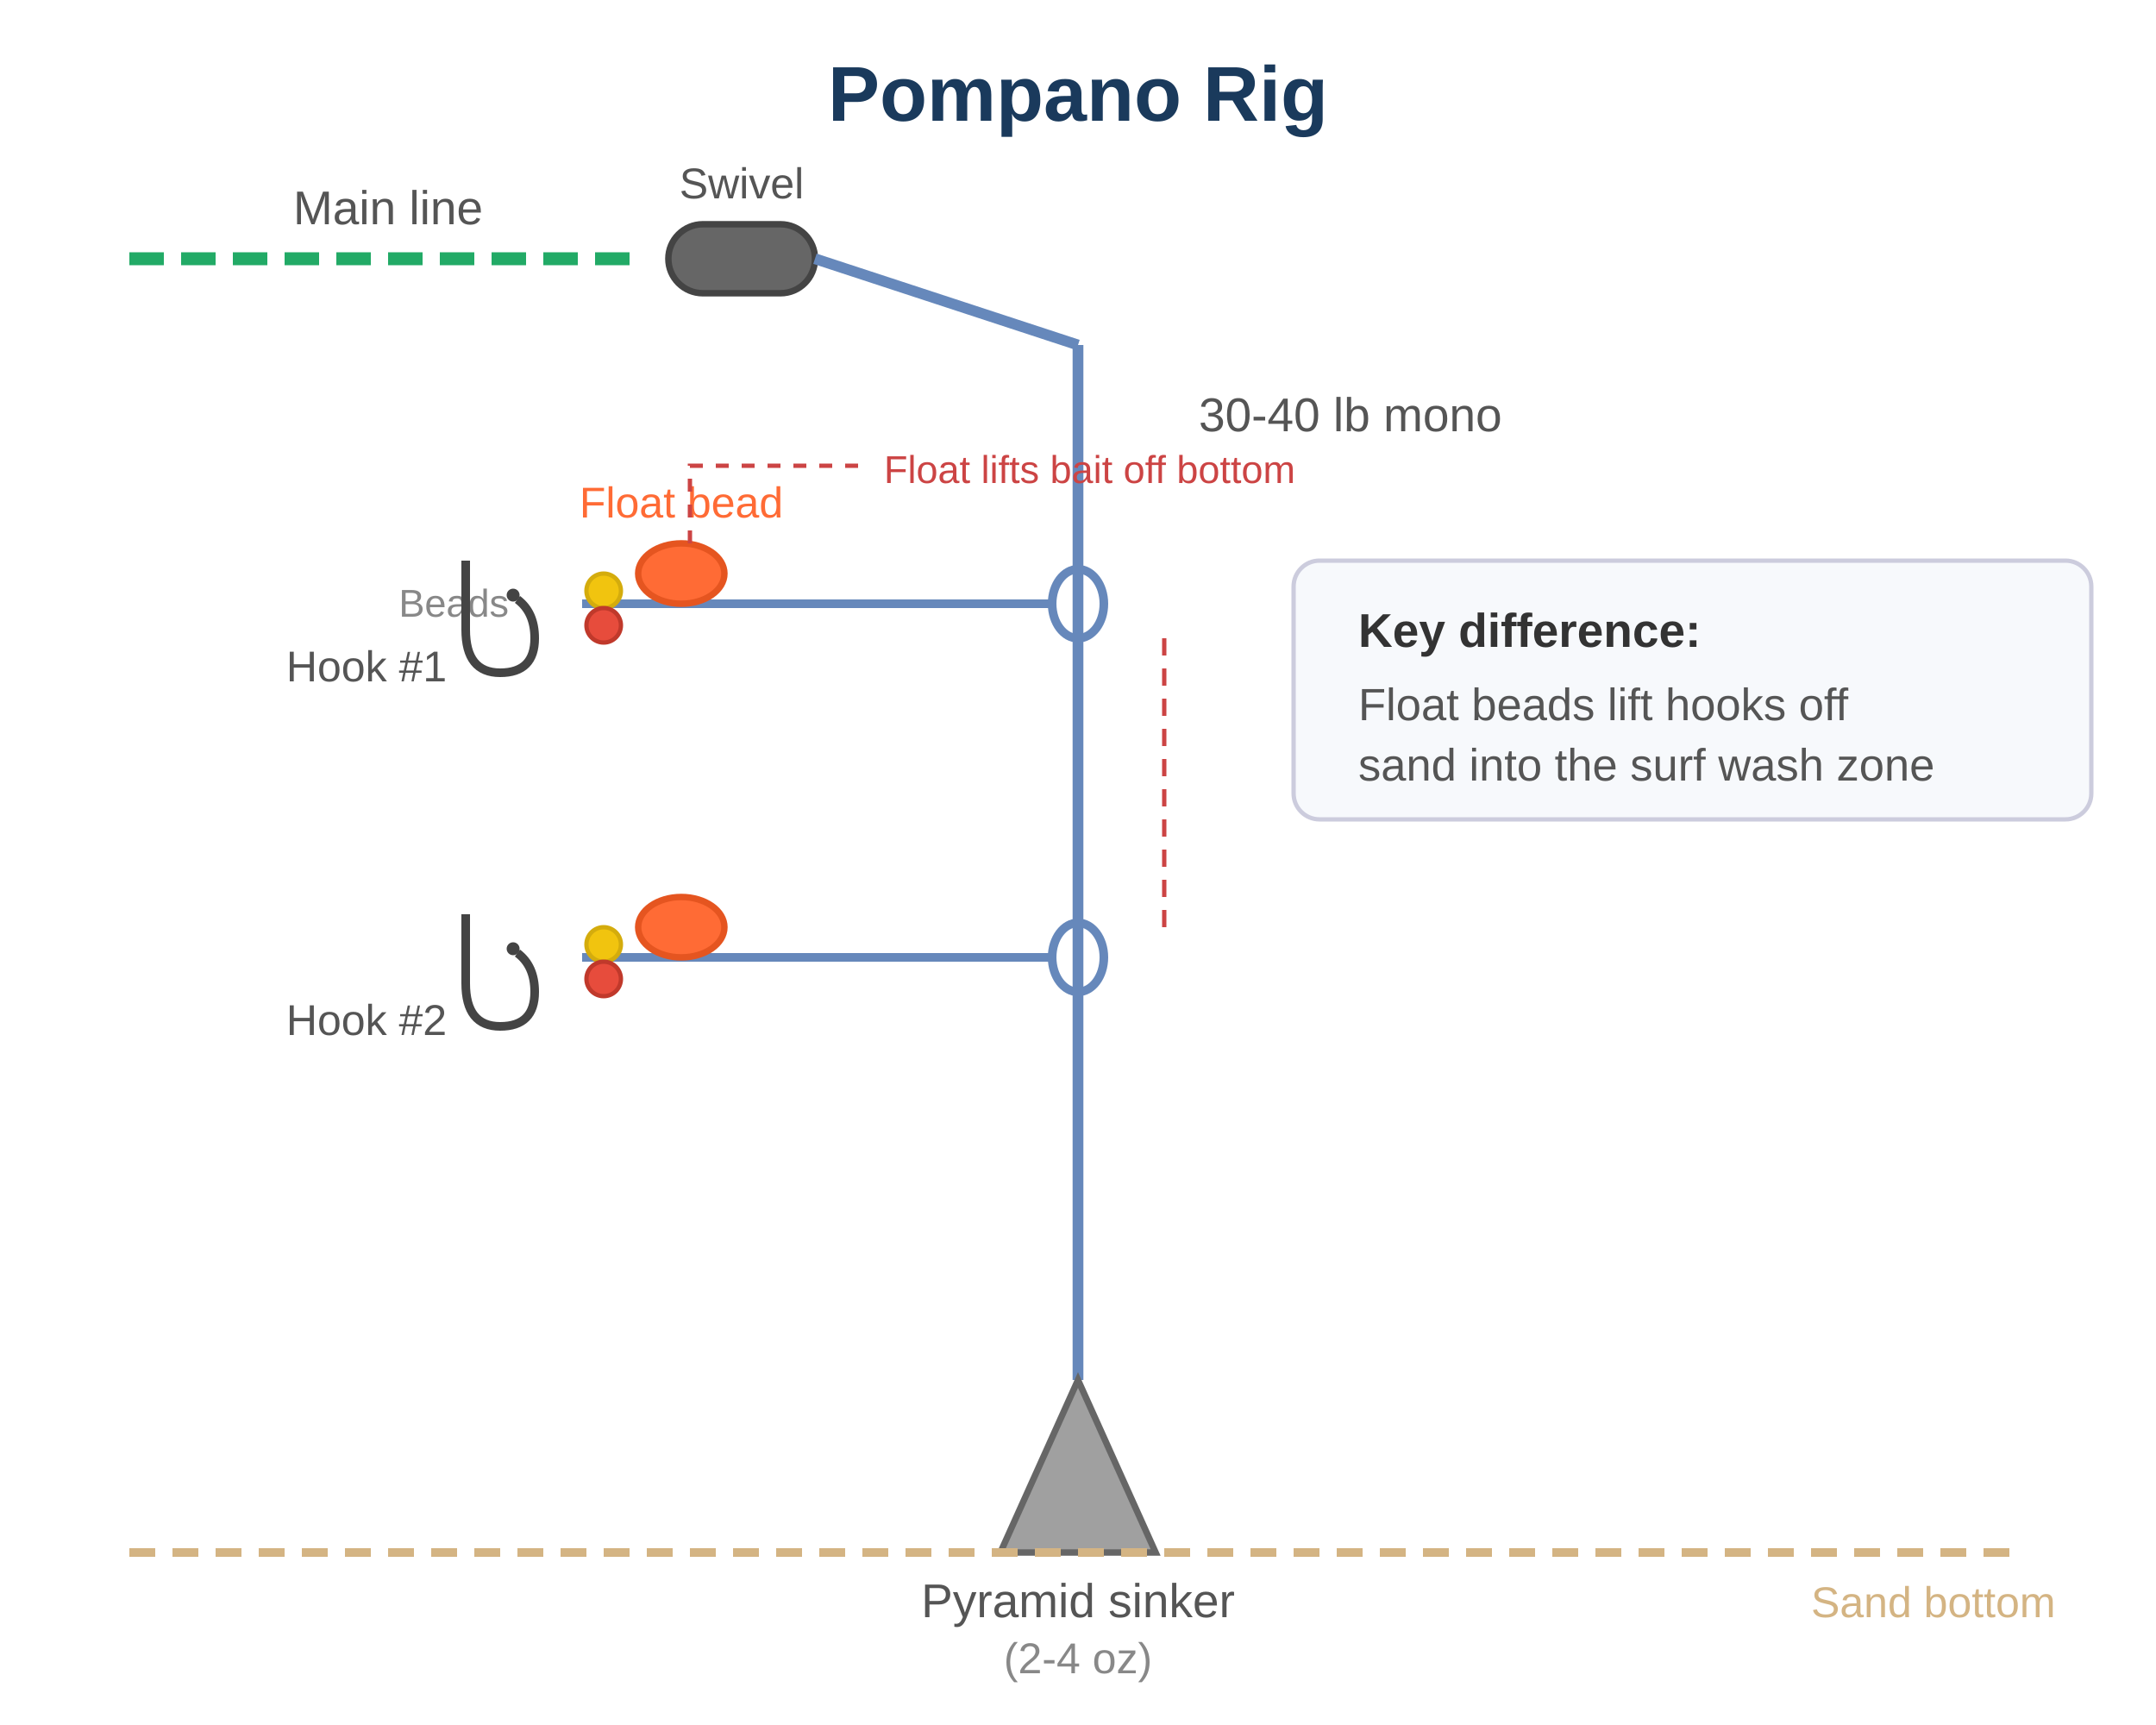
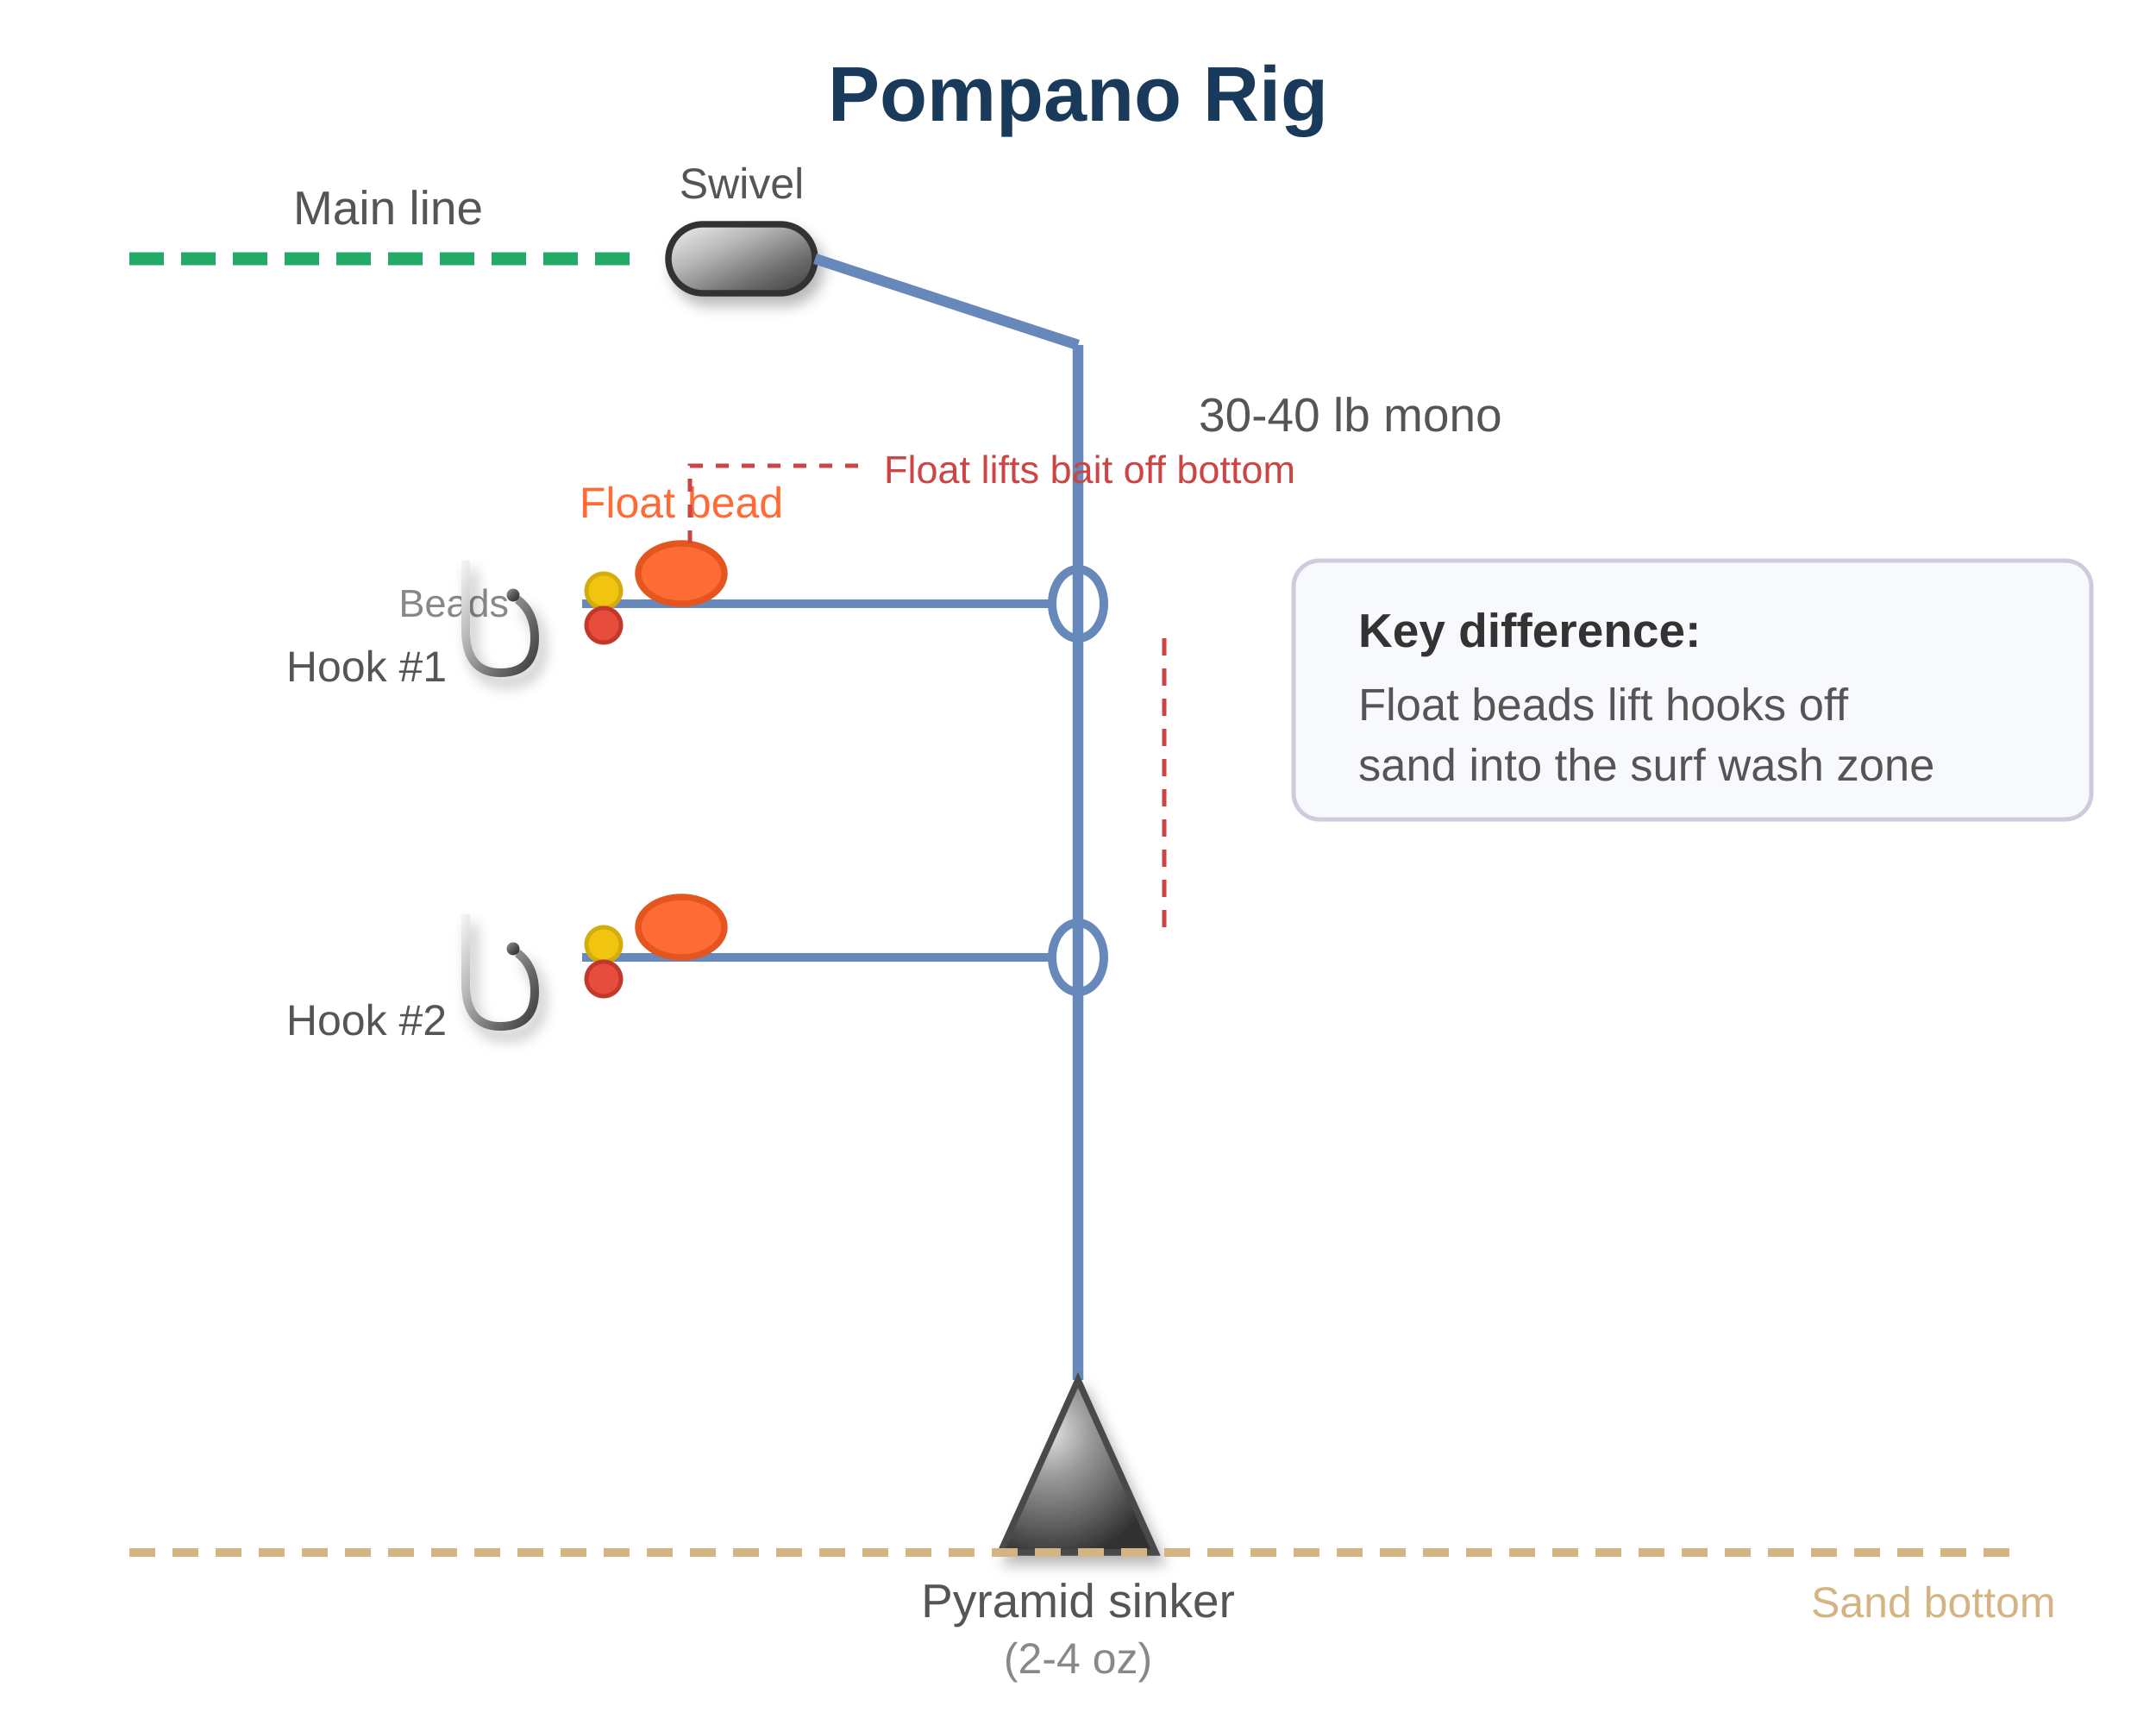
<svg xmlns="http://www.w3.org/2000/svg" viewBox="0 0 500 400" font-family="Arial, sans-serif">
+   <defs>
+     <linearGradient id="steelGrad" x1="0%" y1="0%" x2="100%" y2="100%">
+       <stop offset="0%" stop-color="#f2f2f2" />
+       <stop offset="35%" stop-color="#b8b8b8" />
+       <stop offset="70%" stop-color="#6e6e6e" />
+       <stop offset="100%" stop-color="#3d3d3d" />
+     </linearGradient>
+     <linearGradient id="steelGradDark" x1="0%" y1="0%" x2="100%" y2="100%">
+       <stop offset="0%" stop-color="#9a9a9a" />
+       <stop offset="45%" stop-color="#5c5c5c" />
+       <stop offset="100%" stop-color="#242424" />
+     </linearGradient>
+     <radialGradient id="leadGrad" cx="32%" cy="30%" r="75%">
+       <stop offset="0%" stop-color="#e2e2e2" />
+       <stop offset="35%" stop-color="#9a9a9a" />
+       <stop offset="75%" stop-color="#5c5c5c" />
+       <stop offset="100%" stop-color="#333333" />
+     </radialGradient>
+     <filter id="softShadow" x="-40%" y="-40%" width="180%" height="180%">
+       <feDropShadow dx="1.4" dy="2.2" stdDeviation="1.6" flood-color="#000000" flood-opacity="0.28" />
+     </filter>
+   </defs>
  <text x="250" y="28" text-anchor="middle" font-size="18" font-weight="bold" fill="#1a3a5c">Pompano Rig</text>
  <line x1="30" y1="60" x2="150" y2="60" stroke="#2a6" stroke-width="3" stroke-dasharray="8,4" />
  <text x="90" y="52" text-anchor="middle" font-size="11" fill="#555">Main line</text>
-   <rect x="155" y="52" width="34" height="16" rx="8" fill="#666" stroke="#444" stroke-width="1.5" />
+   <rect x="155" y="52" width="34" height="16" rx="8" fill="url(#steelGrad)" stroke="#333333" stroke-width="1.5" filter="url(#softShadow)" />
  <text x="172" y="46" text-anchor="middle" font-size="10" fill="#555">Swivel</text>
  <line x1="189" y1="60" x2="250" y2="80" stroke="#68b" stroke-width="2.5" />
  <line x1="250" y1="80" x2="250" y2="320" stroke="#68b" stroke-width="2.5" />
  <text x="278" y="100" font-size="11" fill="#555">30-40 lb mono</text>
  <g>
    <ellipse cx="250" cy="140" rx="6" ry="8" fill="none" stroke="#68b" stroke-width="2" />
    <line x1="244" y1="140" x2="135" y2="140" stroke="#68b" stroke-width="2" />
    <ellipse cx="158" cy="133" rx="10" ry="7" fill="#FF6B35" stroke="#e55520" stroke-width="1.5" />
    <text x="158" y="120" text-anchor="middle" font-size="10" fill="#FF6B35">Float bead</text>
    <circle cx="140" cy="137" r="4" fill="#f1c40f" stroke="#d4ac0d" stroke-width="1" />
    <circle cx="140" cy="145" r="4" fill="#e74c3c" stroke="#c0392b" stroke-width="1" />
    <text x="118" y="143" text-anchor="end" font-size="9" fill="#888">Beads</text>
    <g transform="translate(108, 130)">
-       <path d="M0 0 L0 16 Q0 26 8 26 Q16 26 16 18 Q16 12 12 9" fill="none" stroke="#444" stroke-width="2" />
-       <circle cx="11" cy="8" r="1.5" fill="#444" />
+       <path d="M0 0 L0 16 Q0 26 8 26 Q16 26 16 18 Q16 12 12 9" fill="none" stroke="url(#steelGrad)" stroke-width="2" filter="url(#softShadow)" />
+       <circle cx="11" cy="8" r="1.5" fill="url(#steelGradDark)" />
    </g>
    <text x="85" y="158" text-anchor="middle" font-size="10" fill="#555">Hook #1</text>
  </g>
  <path d="M160 126 L160 108 L200 108" fill="none" stroke="#c44" stroke-width="1" stroke-dasharray="3,3" />
  <text x="205" y="112" font-size="9" fill="#c44">Float lifts bait off bottom</text>
  <line x1="270" y1="148" x2="270" y2="215" stroke="#c44" stroke-width="1" stroke-dasharray="4,3" />
  <text x="302" y="185" font-size="10" fill="#c44">12-18 in</text>
  <g>
    <ellipse cx="250" cy="222" rx="6" ry="8" fill="none" stroke="#68b" stroke-width="2" />
    <line x1="244" y1="222" x2="135" y2="222" stroke="#68b" stroke-width="2" />
    <ellipse cx="158" cy="215" rx="10" ry="7" fill="#FF6B35" stroke="#e55520" stroke-width="1.5" />
    <circle cx="140" cy="219" r="4" fill="#f1c40f" stroke="#d4ac0d" stroke-width="1" />
    <circle cx="140" cy="227" r="4" fill="#e74c3c" stroke="#c0392b" stroke-width="1" />
    <g transform="translate(108, 212)">
-       <path d="M0 0 L0 16 Q0 26 8 26 Q16 26 16 18 Q16 12 12 9" fill="none" stroke="#444" stroke-width="2" />
-       <circle cx="11" cy="8" r="1.5" fill="#444" />
+       <path d="M0 0 L0 16 Q0 26 8 26 Q16 26 16 18 Q16 12 12 9" fill="none" stroke="url(#steelGrad)" stroke-width="2" filter="url(#softShadow)" />
+       <circle cx="11" cy="8" r="1.5" fill="url(#steelGradDark)" />
    </g>
    <text x="85" y="240" text-anchor="middle" font-size="10" fill="#555">Hook #2</text>
  </g>
  <g transform="translate(232, 320)">
-     <polygon points="18,0 0,40 36,40" fill="#a0a0a0" stroke="#666" stroke-width="1.5" />
+     <polygon points="18,0 0,40 36,40" fill="url(#leadGrad)" stroke="#4a4a4a" stroke-width="1.5" filter="url(#softShadow)" />
    <text x="18" y="55" text-anchor="middle" font-size="11" fill="#555">Pyramid sinker</text>
    <text x="18" y="68" text-anchor="middle" font-size="10" fill="#888">(2-4 oz)</text>
  </g>
  <line x1="30" y1="360" x2="470" y2="360" stroke="#d4b483" stroke-width="2" stroke-dasharray="6,4" />
  <text x="420" y="375" font-size="10" fill="#d4b483">Sand bottom</text>
  <rect x="300" y="130" width="185" height="60" rx="6" fill="#f7f9fc" stroke="#ccd" stroke-width="1" />
  <text x="315" y="150" font-size="11" fill="#333" font-weight="bold">Key difference:</text>
  <text x="315" y="167" font-size="10.5" fill="#555">Float beads lift hooks off</text>
  <text x="315" y="181" font-size="10.5" fill="#555">sand into the surf wash zone</text>
</svg>
